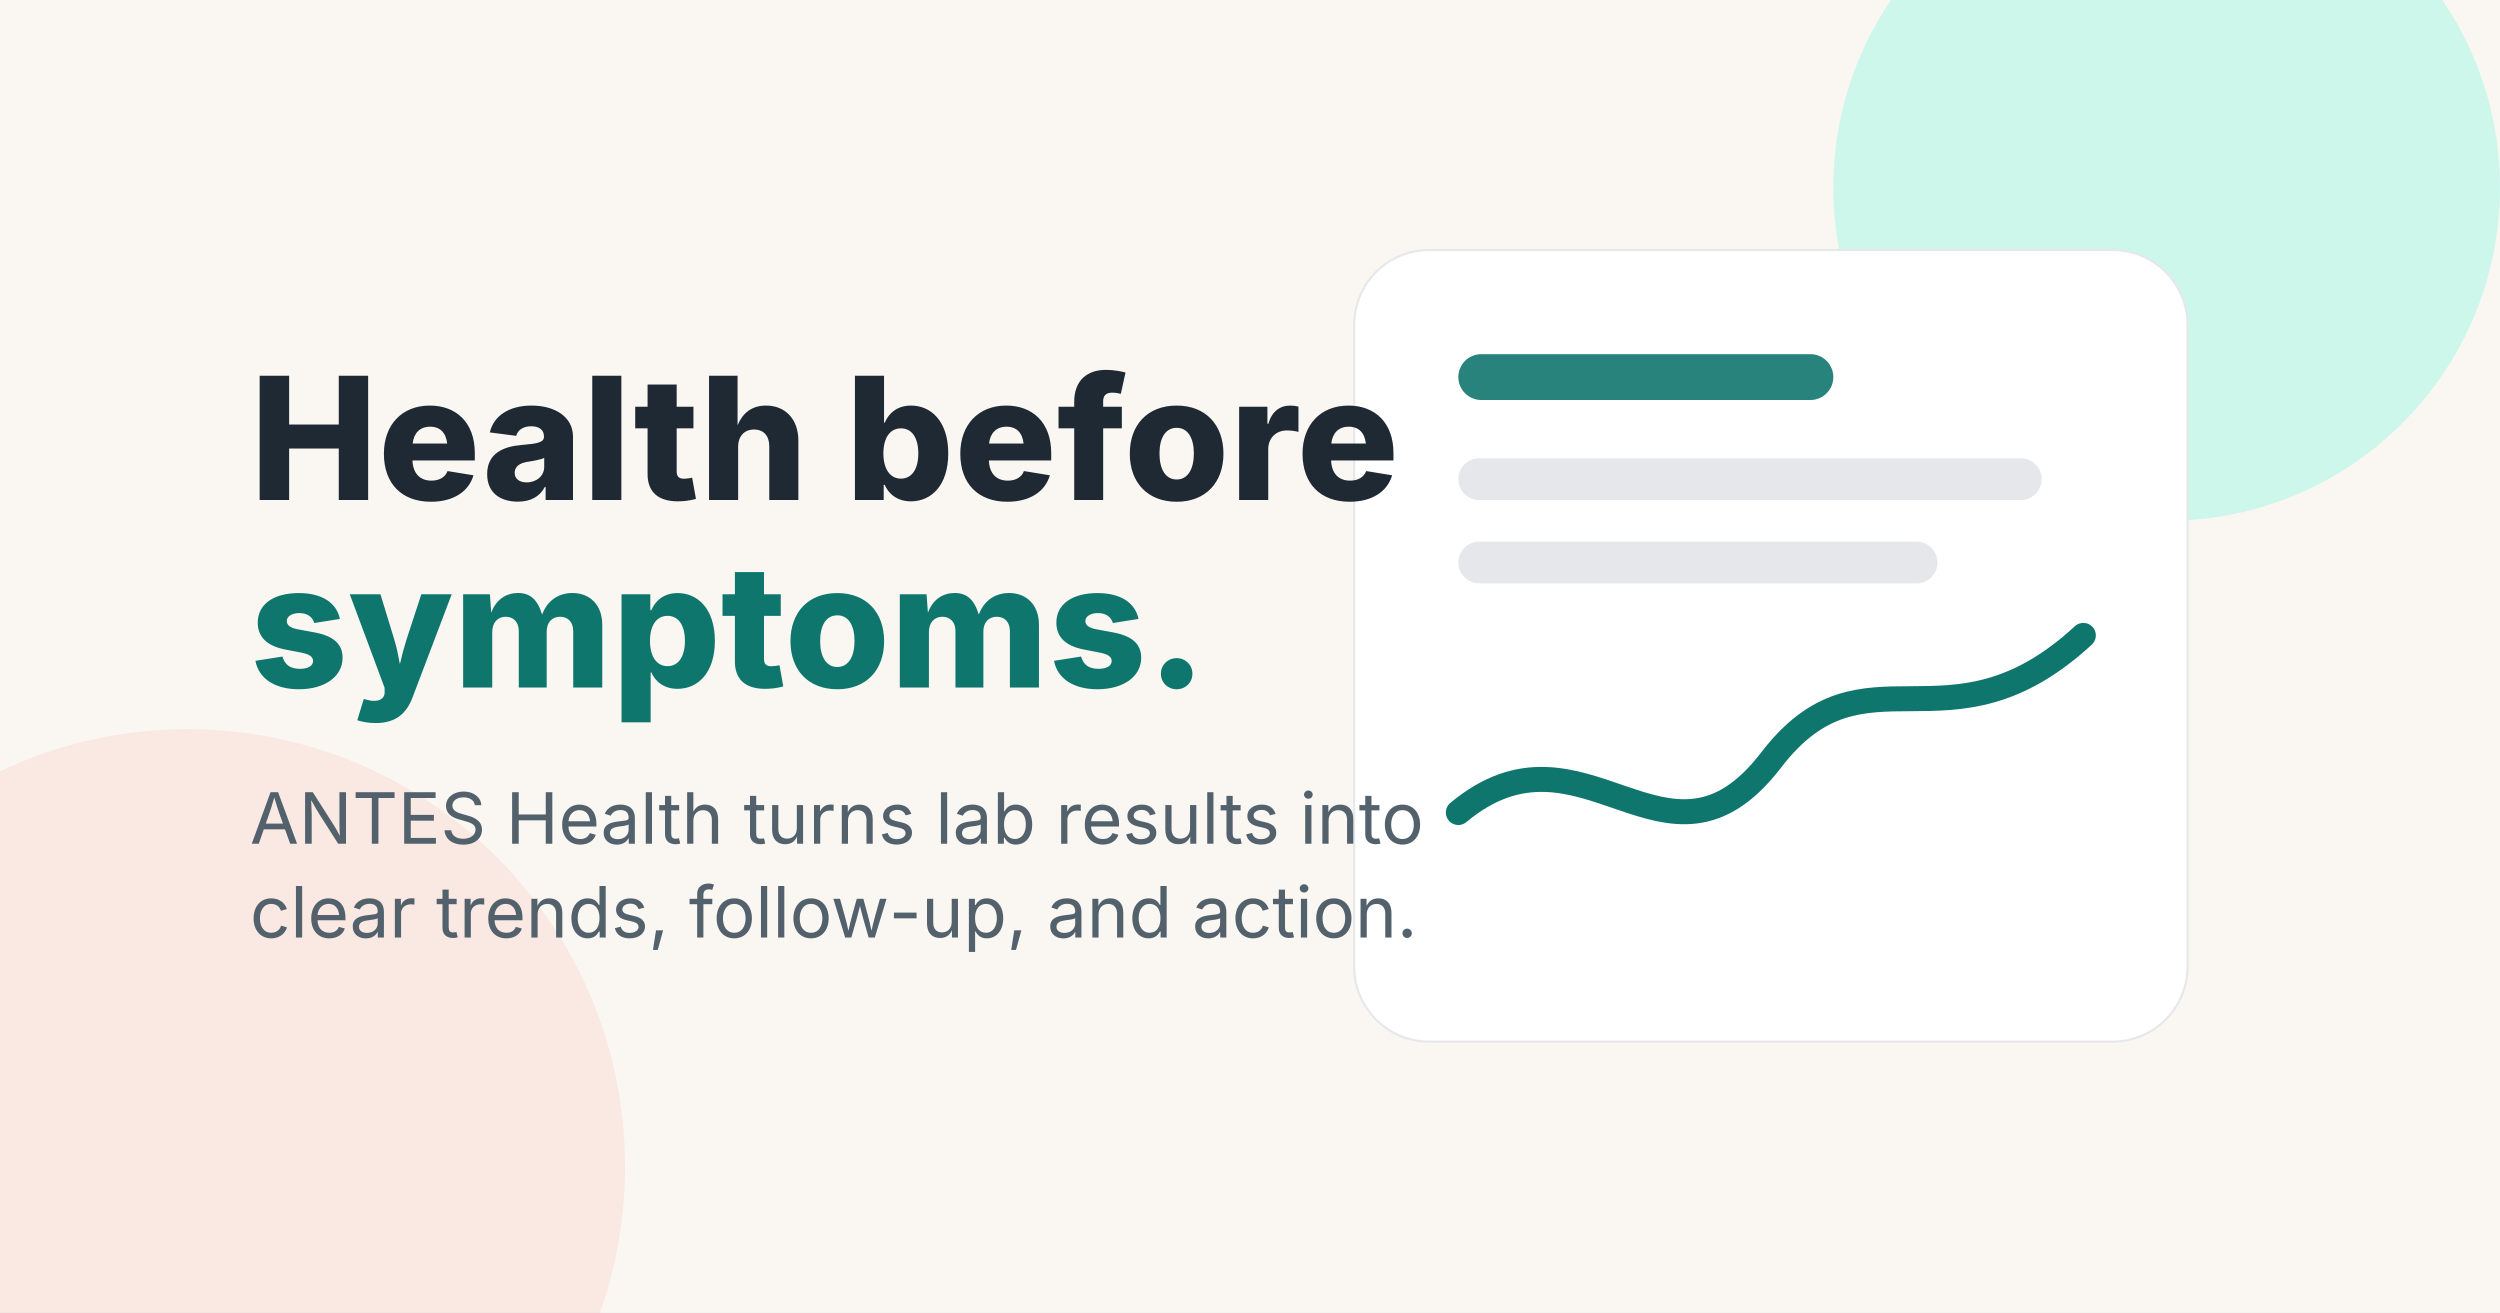
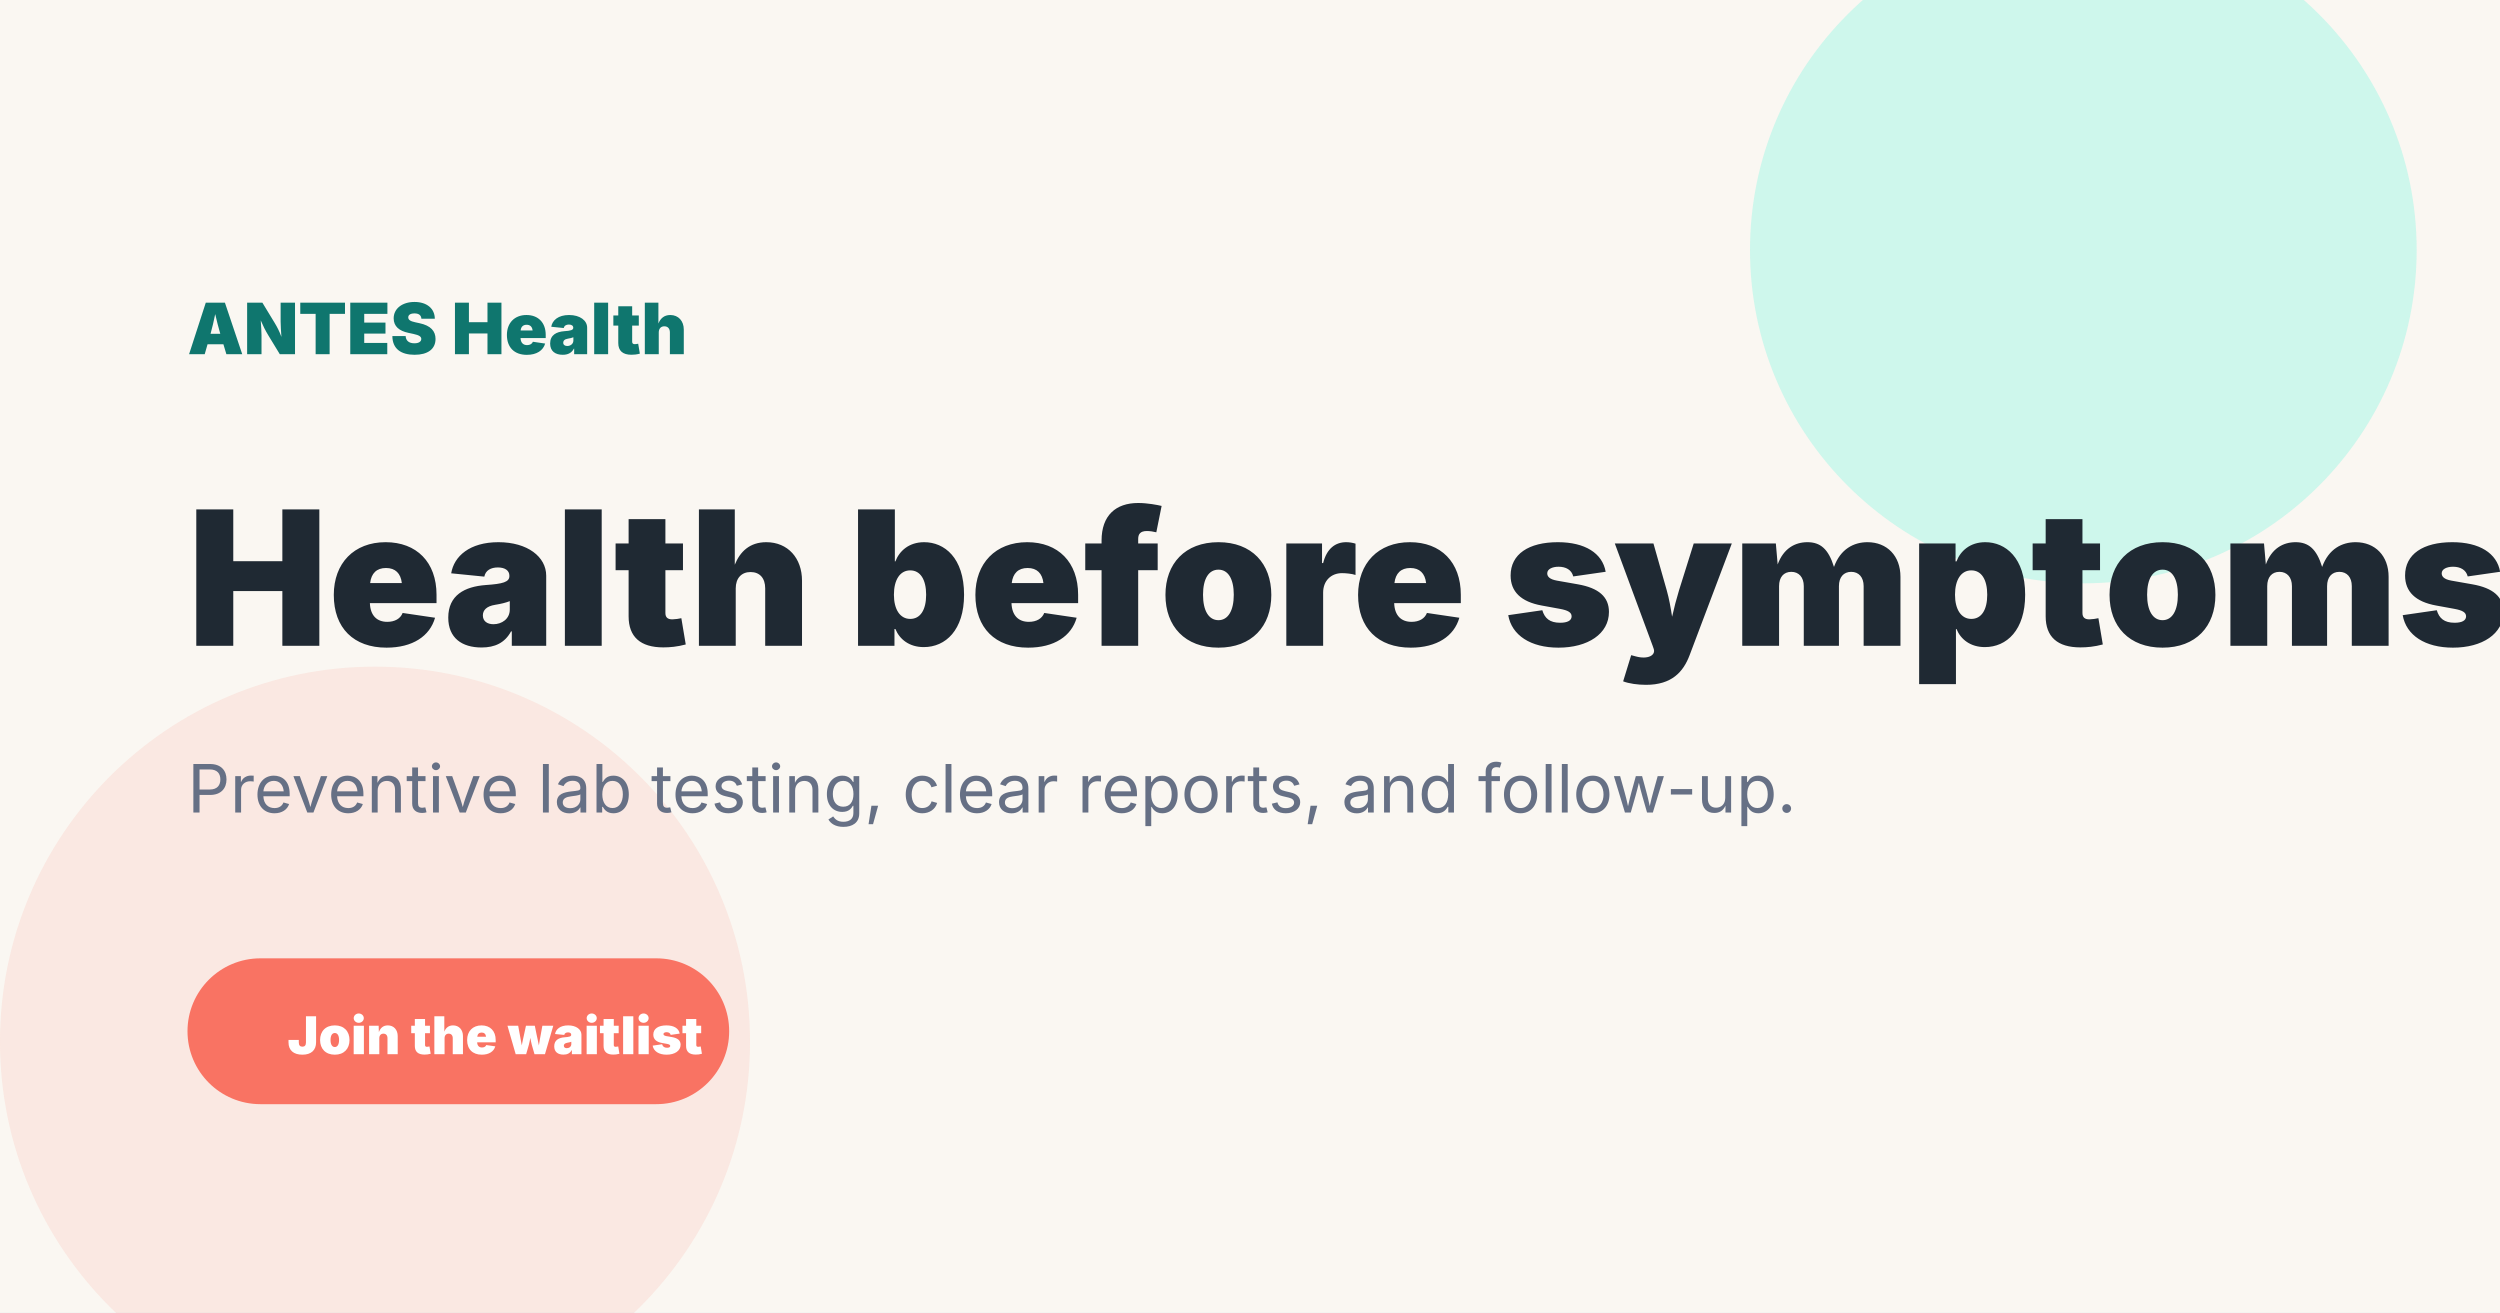
- <svg xmlns="http://www.w3.org/2000/svg" width="1200" height="630" viewBox="0 0 1200 630">
+ <svg xmlns="http://www.w3.org/2000/svg" viewBox="0 0 1200 630">
  <rect width="1200" height="630" fill="#FAF7F2" />
-   <circle cx="1040" cy="90" r="160" fill="#99F6E4" opacity="0.45" />
-   <circle cx="90" cy="560" r="210" fill="#F97363" opacity="0.12" />
-   <rect x="650" y="120" width="400" height="380" rx="36" fill="#FFFFFF" stroke="#E5E7EB" />
-   <rect x="700" y="170" width="180" height="22" rx="11" fill="#0F766E" opacity=".9" />
-   <rect x="700" y="220" width="280" height="20" rx="10" fill="#E5E7EB" />
-   <rect x="700" y="260" width="230" height="20" rx="10" fill="#E5E7EB" />
-   <path d="M700 390C760 340 800 430 850 365C895 306 935 365 1000 305" fill="none" stroke="#0F766E" stroke-width="12" stroke-linecap="round" />
-   <text x="120" y="240" font-family="Inter, Arial, sans-serif" font-size="82" font-weight="800" fill="#1F2933">Health before</text>
-   <text x="120" y="330" font-family="Inter, Arial, sans-serif" font-size="82" font-weight="800" fill="#0F766E">symptoms.</text>
-   <text x="120" y="405" font-family="Inter, Arial, sans-serif" font-size="34" fill="#52616B">ANTES Health turns lab results into</text>
-   <text x="120" y="450" font-family="Inter, Arial, sans-serif" font-size="34" fill="#52616B">clear trends, follow-up, and action.</text>
+   <circle cx="1000" cy="120" r="160" fill="#99F6E4" opacity=".45" />
+   <circle cx="180" cy="500" r="180" fill="#F97363" opacity=".12" />
+   <text x="90" y="170" font-family="Inter, Arial" font-size="34" font-weight="900" fill="#0F766E">ANTES Health</text>
+   <text x="90" y="310" font-family="Inter, Arial" font-size="90" font-weight="900" fill="#1F2933">Health before symptoms.</text>
+   <text x="90" y="390" font-family="Inter, Arial" font-size="32" fill="#667085">Preventive lab testing, clear reports, and follow-up.</text>
+   <rect x="90" y="460" width="260" height="70" rx="35" fill="#F97363" />
+   <text x="138" y="506" font-family="Inter, Arial" font-size="25" font-weight="900" fill="#fff">Join the waitlist</text>
</svg>
